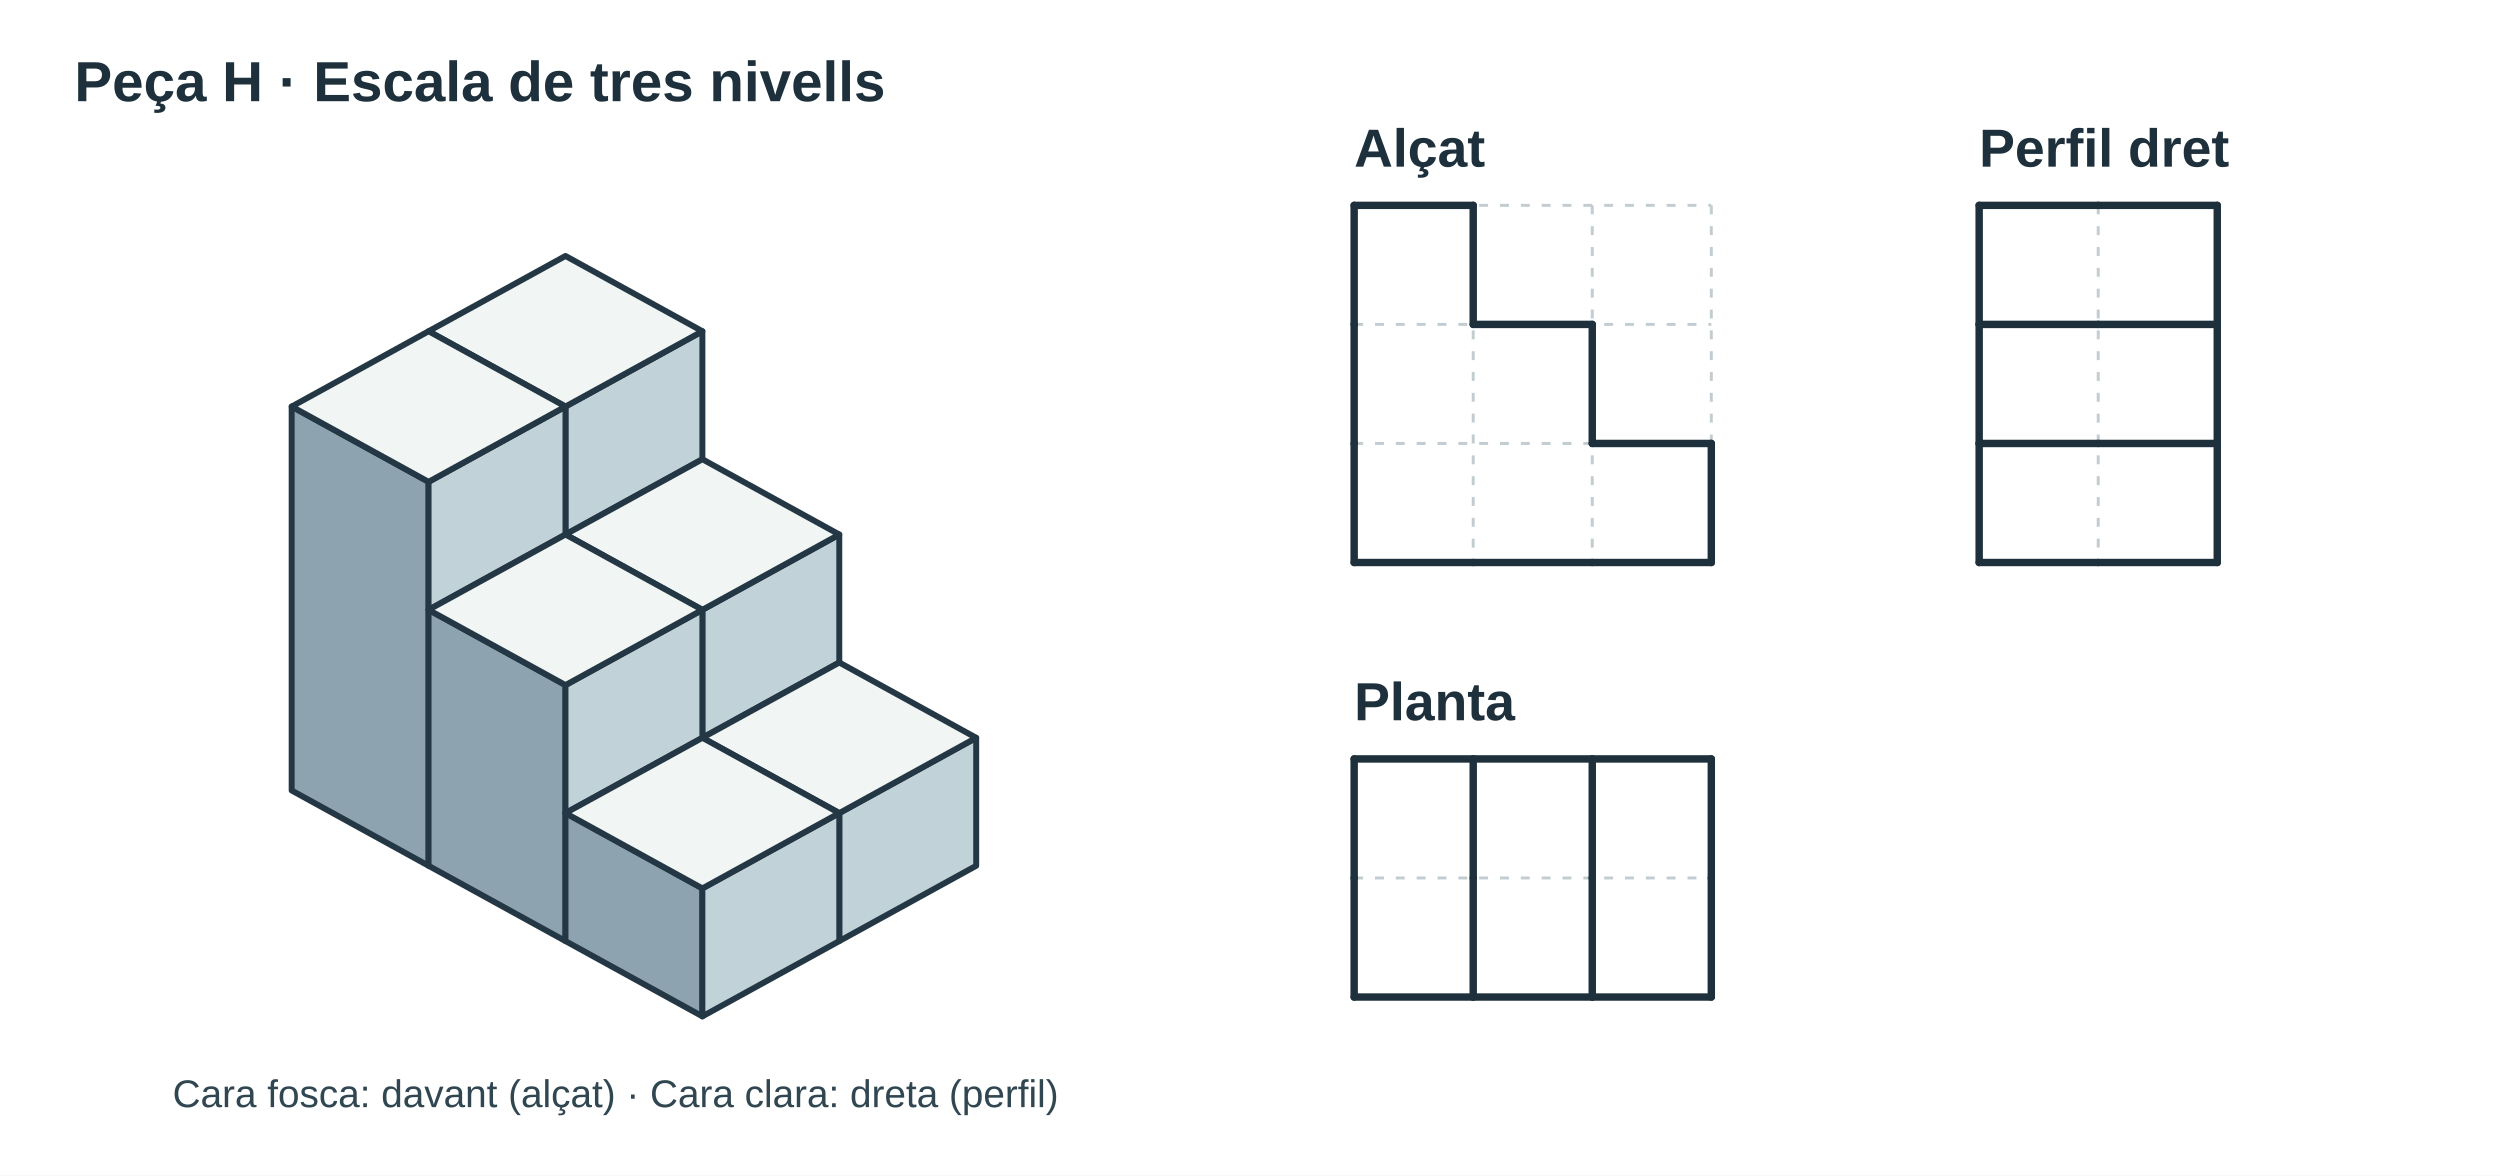
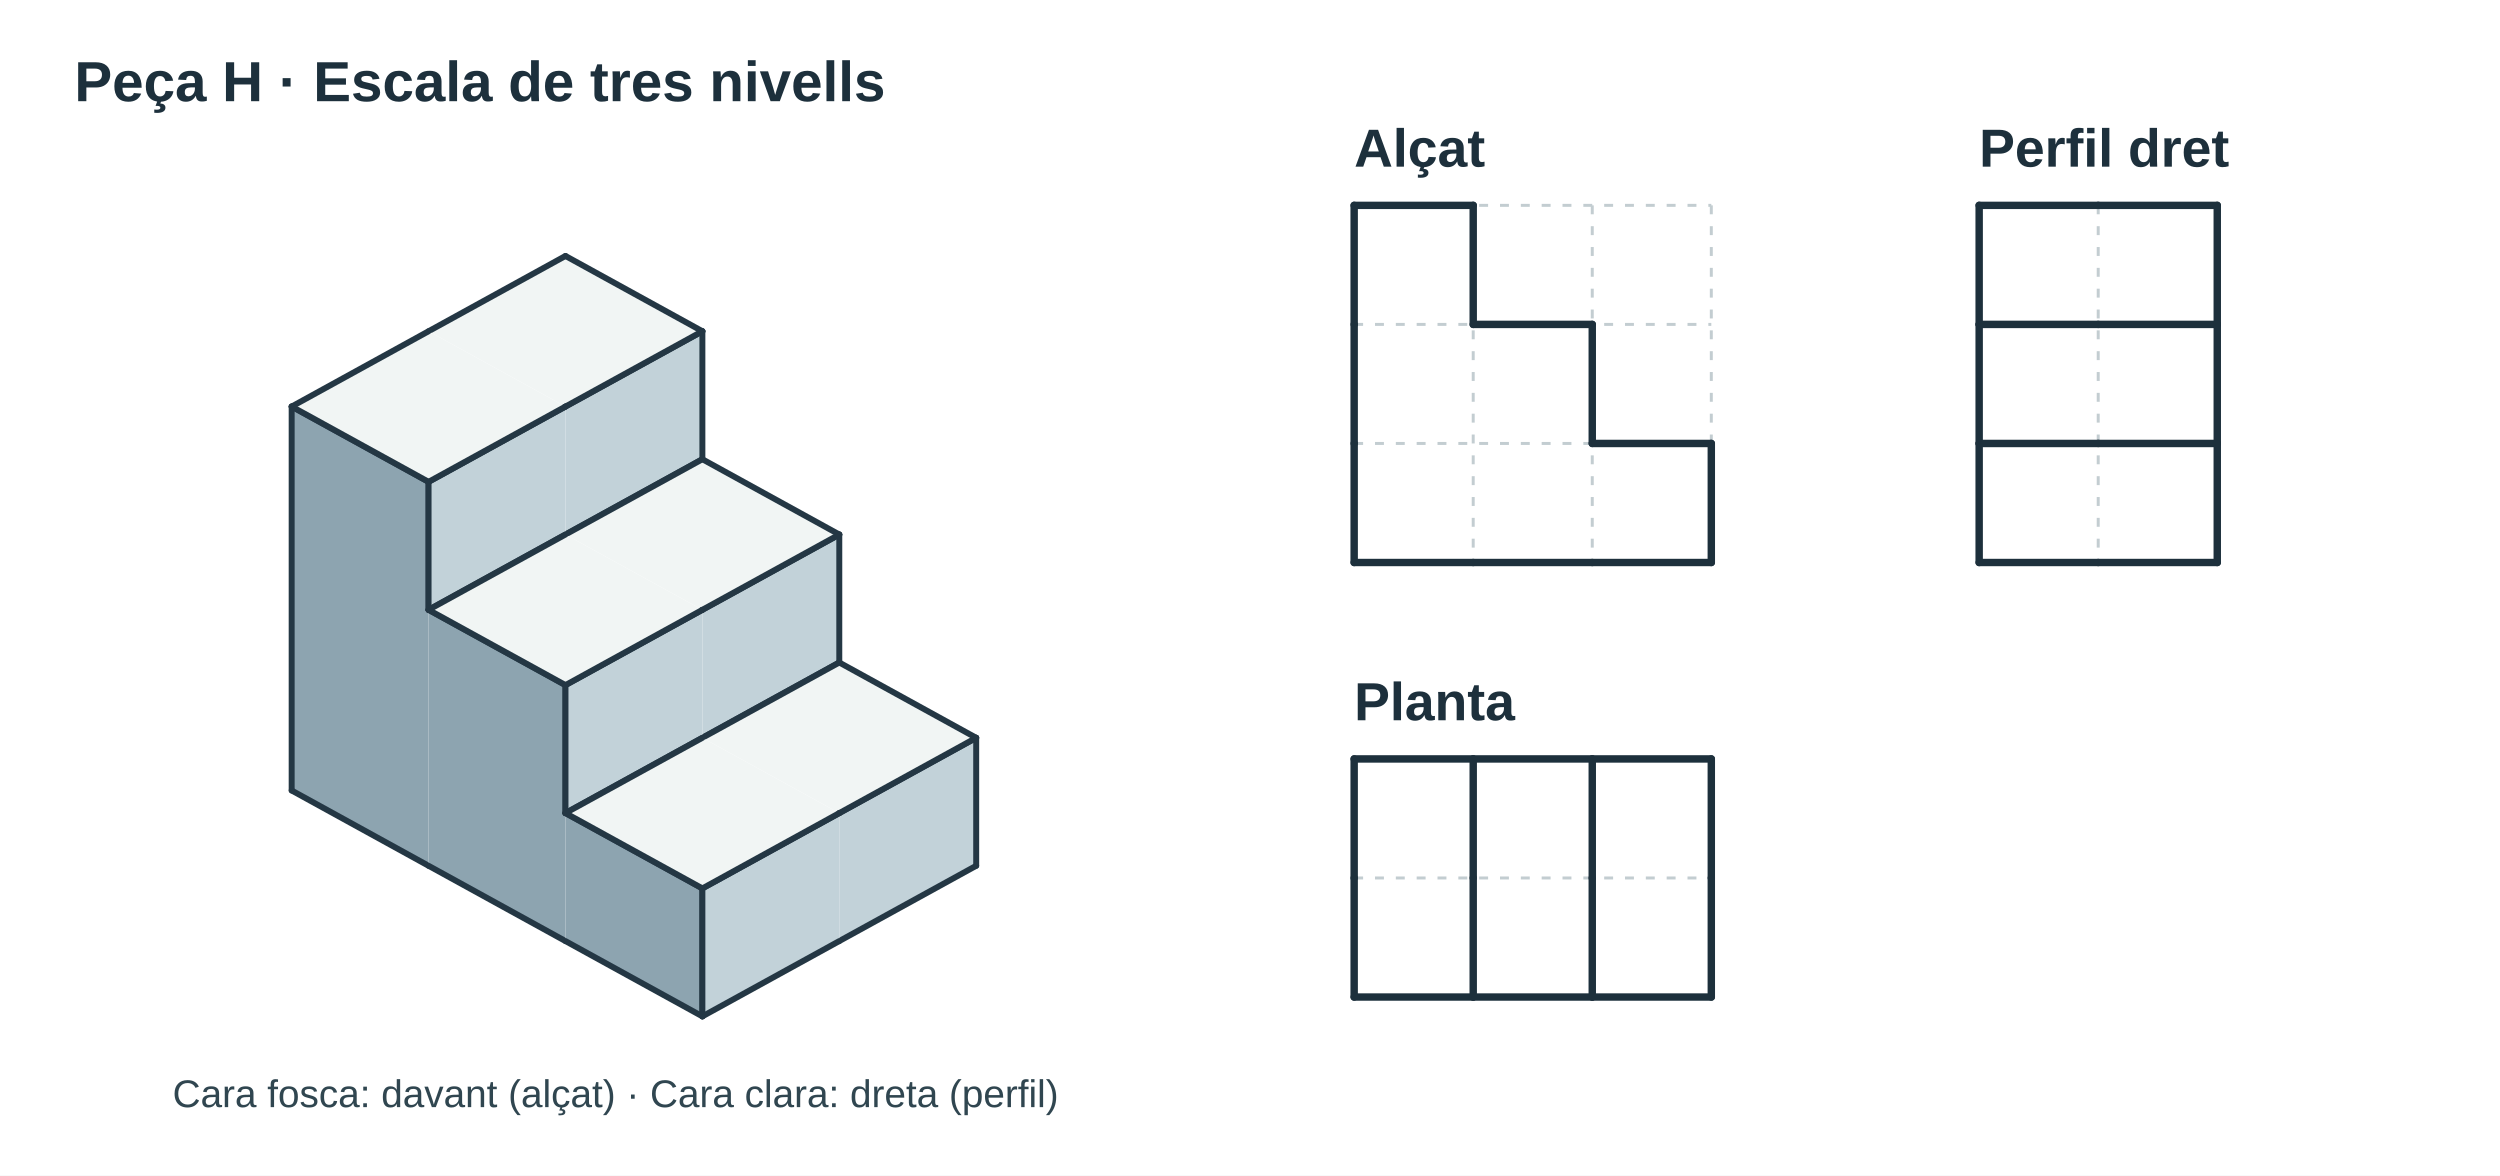
<svg xmlns="http://www.w3.org/2000/svg" width="840" height="395" viewBox="0 0 840 395" role="img" aria-labelledby="title desc">
  <rect width="840" height="395" fill="white" />
  <text x="25" y="34" font-family="Arial,sans-serif" font-size="19" font-weight="bold" fill="#1d303c">Peça H · Escala de tres nivells</text>
  <text x="58" y="372" font-family="Arial,sans-serif" font-size="13" fill="#304650">Cara fosca: davant (alçat) · Cara clara: dreta (perfil)</text>
-   <polygon points="190.0,136.6 236.0,111.3 236.0,154.3 190.0,179.6" fill="#c2d2d9" stroke="#243744" stroke-width="2" stroke-linejoin="round" />
-   <polygon points="144.0,111.3 190.0,136.6 236.0,111.3 190.0,86.0" fill="#f1f5f4" stroke="#243744" stroke-width="2" stroke-linejoin="round" />
-   <polygon points="236.0,204.9 282.0,179.6 282.0,222.6 236.0,247.9" fill="#c2d2d9" stroke="#243744" stroke-width="2" stroke-linejoin="round" />
-   <polygon points="190.0,179.6 236.0,204.9 282.0,179.6 236.0,154.3" fill="#f1f5f4" stroke="#243744" stroke-width="2" stroke-linejoin="round" />
-   <polygon points="282.0,273.2 328.0,247.9 328.0,290.9 282.0,316.2" fill="#c2d2d9" stroke="#243744" stroke-width="2" stroke-linejoin="round" />
-   <polygon points="236.0,247.9 282.0,273.2 328.0,247.9 282.0,222.6" fill="#f1f5f4" stroke="#243744" stroke-width="2" stroke-linejoin="round" />
-   <polygon points="98.0,136.6 144.0,161.9 144.0,290.9 98.0,265.6" fill="#8da4b0" stroke="#243744" stroke-width="2" stroke-linejoin="round" />
-   <polygon points="144.0,161.9 190.0,136.6 190.0,179.6 144.0,204.9" fill="#c2d2d9" stroke="#243744" stroke-width="2" stroke-linejoin="round" />
-   <polygon points="98.0,136.6 144.0,161.9 190.0,136.6 144.0,111.3" fill="#f1f5f4" stroke="#243744" stroke-width="2" stroke-linejoin="round" />
-   <polygon points="144.0,204.9 190.0,230.2 190.0,316.2 144.0,290.9" fill="#8da4b0" stroke="#243744" stroke-width="2" stroke-linejoin="round" />
-   <polygon points="190.0,230.2 236.0,204.9 236.0,247.9 190.0,273.2" fill="#c2d2d9" stroke="#243744" stroke-width="2" stroke-linejoin="round" />
-   <polygon points="144.0,204.9 190.0,230.2 236.0,204.9 190.0,179.6" fill="#f1f5f4" stroke="#243744" stroke-width="2" stroke-linejoin="round" />
-   <polygon points="190.0,273.2 236.0,298.5 236.0,341.5 190.0,316.2" fill="#8da4b0" stroke="#243744" stroke-width="2" stroke-linejoin="round" />
-   <polygon points="236.0,298.5 282.0,273.2 282.0,316.2 236.0,341.5" fill="#c2d2d9" stroke="#243744" stroke-width="2" stroke-linejoin="round" />
-   <polygon points="190.0,273.2 236.0,298.5 282.0,273.2 236.0,247.9" fill="#f1f5f4" stroke="#243744" stroke-width="2" stroke-linejoin="round" />
+   <polygon points="190.0,136.6 236.0,111.3 236.0,154.3 190.0,179.6" fill="#c2d2d9" />
+   <line x1="190.0" y1="136.6" x2="236.0" y2="111.3" stroke="#243744" stroke-width="2" stroke-linecap="round" />
+   <line x1="236.0" y1="111.3" x2="236.0" y2="154.3" stroke="#243744" stroke-width="2" stroke-linecap="round" />
+   <line x1="236.0" y1="154.3" x2="190.0" y2="179.6" stroke="#243744" stroke-width="2" stroke-linecap="round" />
+   <polygon points="144.0,111.3 190.0,136.6 236.0,111.3 190.0,86.0" fill="#f1f5f4" />
+   <line x1="190.0" y1="136.6" x2="236.0" y2="111.3" stroke="#243744" stroke-width="2" stroke-linecap="round" />
+   <line x1="236.0" y1="111.3" x2="190.0" y2="86.0" stroke="#243744" stroke-width="2" stroke-linecap="round" />
+   <line x1="190.0" y1="86.0" x2="144.0" y2="111.3" stroke="#243744" stroke-width="2" stroke-linecap="round" />
+   <polygon points="236.0,204.9 282.0,179.6 282.0,222.6 236.0,247.9" fill="#c2d2d9" />
+   <line x1="236.0" y1="204.9" x2="282.0" y2="179.6" stroke="#243744" stroke-width="2" stroke-linecap="round" />
+   <line x1="282.0" y1="179.6" x2="282.0" y2="222.6" stroke="#243744" stroke-width="2" stroke-linecap="round" />
+   <line x1="282.0" y1="222.6" x2="236.0" y2="247.9" stroke="#243744" stroke-width="2" stroke-linecap="round" />
+   <polygon points="190.0,179.6 236.0,204.9 282.0,179.6 236.0,154.3" fill="#f1f5f4" />
+   <line x1="236.0" y1="204.9" x2="282.0" y2="179.6" stroke="#243744" stroke-width="2" stroke-linecap="round" />
+   <line x1="282.0" y1="179.6" x2="236.0" y2="154.3" stroke="#243744" stroke-width="2" stroke-linecap="round" />
+   <line x1="236.0" y1="154.3" x2="190.0" y2="179.6" stroke="#243744" stroke-width="2" stroke-linecap="round" />
+   <polygon points="282.0,273.2 328.0,247.9 328.0,290.9 282.0,316.2" fill="#c2d2d9" />
+   <line x1="282.0" y1="273.2" x2="328.0" y2="247.9" stroke="#243744" stroke-width="2" stroke-linecap="round" />
+   <line x1="328.0" y1="247.9" x2="328.0" y2="290.9" stroke="#243744" stroke-width="2" stroke-linecap="round" />
+   <line x1="328.0" y1="290.9" x2="282.0" y2="316.2" stroke="#243744" stroke-width="2" stroke-linecap="round" />
+   <polygon points="236.0,247.9 282.0,273.2 328.0,247.9 282.0,222.6" fill="#f1f5f4" />
+   <line x1="282.0" y1="273.2" x2="328.0" y2="247.9" stroke="#243744" stroke-width="2" stroke-linecap="round" />
+   <line x1="328.0" y1="247.9" x2="282.0" y2="222.6" stroke="#243744" stroke-width="2" stroke-linecap="round" />
+   <line x1="282.0" y1="222.6" x2="236.0" y2="247.9" stroke="#243744" stroke-width="2" stroke-linecap="round" />
+   <polygon points="98.0,136.6 144.0,161.9 144.0,290.9 98.0,265.6" fill="#8da4b0" />
+   <line x1="98.0" y1="136.6" x2="144.0" y2="161.9" stroke="#243744" stroke-width="2" stroke-linecap="round" />
+   <line x1="144.0" y1="161.9" x2="144.0" y2="204.9" stroke="#243744" stroke-width="2" stroke-linecap="round" />
+   <line x1="144.0" y1="290.9" x2="98.0" y2="265.6" stroke="#243744" stroke-width="2" stroke-linecap="round" />
+   <line x1="98.0" y1="265.6" x2="98.0" y2="136.6" stroke="#243744" stroke-width="2" stroke-linecap="round" />
+   <polygon points="144.0,161.9 190.0,136.6 190.0,179.6 144.0,204.9" fill="#c2d2d9" />
+   <line x1="144.0" y1="161.9" x2="190.0" y2="136.6" stroke="#243744" stroke-width="2" stroke-linecap="round" />
+   <line x1="190.0" y1="179.6" x2="144.0" y2="204.9" stroke="#243744" stroke-width="2" stroke-linecap="round" />
+   <line x1="144.0" y1="204.9" x2="144.0" y2="161.9" stroke="#243744" stroke-width="2" stroke-linecap="round" />
+   <polygon points="98.0,136.6 144.0,161.9 190.0,136.6 144.0,111.3" fill="#f1f5f4" />
+   <line x1="98.0" y1="136.6" x2="144.0" y2="161.9" stroke="#243744" stroke-width="2" stroke-linecap="round" />
+   <line x1="144.0" y1="161.9" x2="190.0" y2="136.6" stroke="#243744" stroke-width="2" stroke-linecap="round" />
+   <line x1="144.0" y1="111.3" x2="98.0" y2="136.6" stroke="#243744" stroke-width="2" stroke-linecap="round" />
+   <polygon points="144.0,204.9 190.0,230.2 190.0,316.2 144.0,290.9" fill="#8da4b0" />
+   <line x1="144.0" y1="204.9" x2="190.0" y2="230.2" stroke="#243744" stroke-width="2" stroke-linecap="round" />
+   <line x1="190.0" y1="230.2" x2="190.0" y2="273.2" stroke="#243744" stroke-width="2" stroke-linecap="round" />
+   <line x1="190.0" y1="316.2" x2="144.0" y2="290.9" stroke="#243744" stroke-width="2" stroke-linecap="round" />
+   <polygon points="190.0,230.2 236.0,204.9 236.0,247.9 190.0,273.2" fill="#c2d2d9" />
+   <line x1="190.0" y1="230.2" x2="236.0" y2="204.9" stroke="#243744" stroke-width="2" stroke-linecap="round" />
+   <line x1="236.0" y1="247.9" x2="190.0" y2="273.2" stroke="#243744" stroke-width="2" stroke-linecap="round" />
+   <line x1="190.0" y1="273.2" x2="190.0" y2="230.2" stroke="#243744" stroke-width="2" stroke-linecap="round" />
+   <polygon points="144.0,204.9 190.0,230.2 236.0,204.9 190.0,179.6" fill="#f1f5f4" />
+   <line x1="144.0" y1="204.9" x2="190.0" y2="230.2" stroke="#243744" stroke-width="2" stroke-linecap="round" />
+   <line x1="190.0" y1="230.2" x2="236.0" y2="204.9" stroke="#243744" stroke-width="2" stroke-linecap="round" />
+   <line x1="190.0" y1="179.6" x2="144.0" y2="204.9" stroke="#243744" stroke-width="2" stroke-linecap="round" />
+   <polygon points="190.0,273.2 236.0,298.5 236.0,341.5 190.0,316.2" fill="#8da4b0" />
+   <line x1="190.0" y1="273.2" x2="236.0" y2="298.5" stroke="#243744" stroke-width="2" stroke-linecap="round" />
+   <line x1="236.0" y1="298.5" x2="236.0" y2="341.5" stroke="#243744" stroke-width="2" stroke-linecap="round" />
+   <line x1="236.0" y1="341.5" x2="190.0" y2="316.2" stroke="#243744" stroke-width="2" stroke-linecap="round" />
+   <polygon points="236.0,298.5 282.0,273.2 282.0,316.2 236.0,341.5" fill="#c2d2d9" />
+   <line x1="236.0" y1="298.5" x2="282.0" y2="273.2" stroke="#243744" stroke-width="2" stroke-linecap="round" />
+   <line x1="282.0" y1="316.2" x2="236.0" y2="341.5" stroke="#243744" stroke-width="2" stroke-linecap="round" />
+   <line x1="236.0" y1="341.5" x2="236.0" y2="298.5" stroke="#243744" stroke-width="2" stroke-linecap="round" />
+   <polygon points="190.0,273.2 236.0,298.5 282.0,273.2 236.0,247.9" fill="#f1f5f4" />
+   <line x1="190.0" y1="273.2" x2="236.0" y2="298.5" stroke="#243744" stroke-width="2" stroke-linecap="round" />
+   <line x1="236.0" y1="298.5" x2="282.0" y2="273.2" stroke="#243744" stroke-width="2" stroke-linecap="round" />
+   <line x1="236.0" y1="247.9" x2="190.0" y2="273.2" stroke="#243744" stroke-width="2" stroke-linecap="round" />
  <text x="455" y="56" font-family="Arial,sans-serif" font-size="18" font-weight="bold" fill="#1d303c">Alçat</text>
  <text x="665" y="56" font-family="Arial,sans-serif" font-size="18" font-weight="bold" fill="#1d303c">Perfil dret</text>
  <text x="455" y="242" font-family="Arial,sans-serif" font-size="18" font-weight="bold" fill="#1d303c">Planta</text>
  <line x1="455" y1="69" x2="455" y2="189" stroke="#c3cdd1" stroke-width="1" stroke-dasharray="3 4" />
  <line x1="495" y1="69" x2="495" y2="189" stroke="#c3cdd1" stroke-width="1" stroke-dasharray="3 4" />
  <line x1="535" y1="69" x2="535" y2="189" stroke="#c3cdd1" stroke-width="1" stroke-dasharray="3 4" />
  <line x1="575" y1="69" x2="575" y2="189" stroke="#c3cdd1" stroke-width="1" stroke-dasharray="3 4" />
  <line x1="455" y1="69" x2="575" y2="69" stroke="#c3cdd1" stroke-width="1" stroke-dasharray="3 4" />
  <line x1="455" y1="109" x2="575" y2="109" stroke="#c3cdd1" stroke-width="1" stroke-dasharray="3 4" />
  <line x1="455" y1="149" x2="575" y2="149" stroke="#c3cdd1" stroke-width="1" stroke-dasharray="3 4" />
  <line x1="455" y1="189" x2="575" y2="189" stroke="#c3cdd1" stroke-width="1" stroke-dasharray="3 4" />
-   <line x1="455" y1="69" x2="495" y2="69" stroke="#1d303c" stroke-width="2.5" stroke-linecap="round" />
-   <line x1="455" y1="69" x2="455" y2="109" stroke="#1d303c" stroke-width="2.5" stroke-linecap="round" />
-   <line x1="495" y1="69" x2="495" y2="109" stroke="#1d303c" stroke-width="2.5" stroke-linecap="round" />
-   <line x1="455" y1="109" x2="455" y2="149" stroke="#1d303c" stroke-width="2.5" stroke-linecap="round" />
-   <line x1="495" y1="109" x2="535" y2="109" stroke="#1d303c" stroke-width="2.5" stroke-linecap="round" />
-   <line x1="535" y1="109" x2="535" y2="149" stroke="#1d303c" stroke-width="2.5" stroke-linecap="round" />
-   <line x1="455" y1="149" x2="455" y2="189" stroke="#1d303c" stroke-width="2.5" stroke-linecap="round" />
-   <line x1="455" y1="189" x2="495" y2="189" stroke="#1d303c" stroke-width="2.5" stroke-linecap="round" />
-   <line x1="495" y1="189" x2="535" y2="189" stroke="#1d303c" stroke-width="2.5" stroke-linecap="round" />
-   <line x1="535" y1="149" x2="575" y2="149" stroke="#1d303c" stroke-width="2.5" stroke-linecap="round" />
-   <line x1="535" y1="189" x2="575" y2="189" stroke="#1d303c" stroke-width="2.5" stroke-linecap="round" />
-   <line x1="575" y1="149" x2="575" y2="189" stroke="#1d303c" stroke-width="2.5" stroke-linecap="round" />
  <line x1="665" y1="69" x2="665" y2="189" stroke="#c3cdd1" stroke-width="1" stroke-dasharray="3 4" />
  <line x1="705" y1="69" x2="705" y2="189" stroke="#c3cdd1" stroke-width="1" stroke-dasharray="3 4" />
  <line x1="745" y1="69" x2="745" y2="189" stroke="#c3cdd1" stroke-width="1" stroke-dasharray="3 4" />
  <line x1="665" y1="69" x2="745" y2="69" stroke="#c3cdd1" stroke-width="1" stroke-dasharray="3 4" />
  <line x1="665" y1="109" x2="745" y2="109" stroke="#c3cdd1" stroke-width="1" stroke-dasharray="3 4" />
  <line x1="665" y1="149" x2="745" y2="149" stroke="#c3cdd1" stroke-width="1" stroke-dasharray="3 4" />
  <line x1="665" y1="189" x2="745" y2="189" stroke="#c3cdd1" stroke-width="1" stroke-dasharray="3 4" />
-   <line x1="665" y1="69" x2="705" y2="69" stroke="#1d303c" stroke-width="2.5" stroke-linecap="round" />
-   <line x1="665" y1="69" x2="665" y2="109" stroke="#1d303c" stroke-width="2.5" stroke-linecap="round" />
-   <line x1="705" y1="69" x2="745" y2="69" stroke="#1d303c" stroke-width="2.5" stroke-linecap="round" />
-   <line x1="745" y1="69" x2="745" y2="109" stroke="#1d303c" stroke-width="2.5" stroke-linecap="round" />
-   <line x1="665" y1="109" x2="705" y2="109" stroke="#1d303c" stroke-width="2.5" stroke-linecap="round" />
-   <line x1="665" y1="109" x2="665" y2="149" stroke="#1d303c" stroke-width="2.5" stroke-linecap="round" />
-   <line x1="705" y1="109" x2="745" y2="109" stroke="#1d303c" stroke-width="2.5" stroke-linecap="round" />
-   <line x1="745" y1="109" x2="745" y2="149" stroke="#1d303c" stroke-width="2.5" stroke-linecap="round" />
-   <line x1="665" y1="149" x2="705" y2="149" stroke="#1d303c" stroke-width="2.5" stroke-linecap="round" />
-   <line x1="665" y1="149" x2="665" y2="189" stroke="#1d303c" stroke-width="2.5" stroke-linecap="round" />
-   <line x1="665" y1="189" x2="705" y2="189" stroke="#1d303c" stroke-width="2.5" stroke-linecap="round" />
-   <line x1="705" y1="149" x2="745" y2="149" stroke="#1d303c" stroke-width="2.5" stroke-linecap="round" />
-   <line x1="705" y1="189" x2="745" y2="189" stroke="#1d303c" stroke-width="2.5" stroke-linecap="round" />
-   <line x1="745" y1="149" x2="745" y2="189" stroke="#1d303c" stroke-width="2.5" stroke-linecap="round" />
  <line x1="455" y1="255" x2="455" y2="335" stroke="#c3cdd1" stroke-width="1" stroke-dasharray="3 4" />
  <line x1="495" y1="255" x2="495" y2="335" stroke="#c3cdd1" stroke-width="1" stroke-dasharray="3 4" />
  <line x1="535" y1="255" x2="535" y2="335" stroke="#c3cdd1" stroke-width="1" stroke-dasharray="3 4" />
  <line x1="575" y1="255" x2="575" y2="335" stroke="#c3cdd1" stroke-width="1" stroke-dasharray="3 4" />
  <line x1="455" y1="255" x2="575" y2="255" stroke="#c3cdd1" stroke-width="1" stroke-dasharray="3 4" />
  <line x1="455" y1="295" x2="575" y2="295" stroke="#c3cdd1" stroke-width="1" stroke-dasharray="3 4" />
  <line x1="455" y1="335" x2="575" y2="335" stroke="#c3cdd1" stroke-width="1" stroke-dasharray="3 4" />
-   <line x1="455" y1="255" x2="495" y2="255" stroke="#1d303c" stroke-width="2.5" stroke-linecap="round" />
-   <line x1="455" y1="255" x2="455" y2="295" stroke="#1d303c" stroke-width="2.5" stroke-linecap="round" />
-   <line x1="495" y1="255" x2="535" y2="255" stroke="#1d303c" stroke-width="2.5" stroke-linecap="round" />
-   <line x1="495" y1="255" x2="495" y2="295" stroke="#1d303c" stroke-width="2.5" stroke-linecap="round" />
-   <line x1="535" y1="255" x2="575" y2="255" stroke="#1d303c" stroke-width="2.5" stroke-linecap="round" />
-   <line x1="535" y1="255" x2="535" y2="295" stroke="#1d303c" stroke-width="2.5" stroke-linecap="round" />
-   <line x1="575" y1="255" x2="575" y2="295" stroke="#1d303c" stroke-width="2.5" stroke-linecap="round" />
-   <line x1="455" y1="295" x2="455" y2="335" stroke="#1d303c" stroke-width="2.5" stroke-linecap="round" />
-   <line x1="455" y1="335" x2="495" y2="335" stroke="#1d303c" stroke-width="2.5" stroke-linecap="round" />
-   <line x1="495" y1="295" x2="495" y2="335" stroke="#1d303c" stroke-width="2.5" stroke-linecap="round" />
-   <line x1="495" y1="335" x2="535" y2="335" stroke="#1d303c" stroke-width="2.5" stroke-linecap="round" />
-   <line x1="535" y1="295" x2="535" y2="335" stroke="#1d303c" stroke-width="2.5" stroke-linecap="round" />
-   <line x1="535" y1="335" x2="575" y2="335" stroke="#1d303c" stroke-width="2.5" stroke-linecap="round" />
-   <line x1="575" y1="295" x2="575" y2="335" stroke="#1d303c" stroke-width="2.5" stroke-linecap="round" />
+   <line x1="455.0" y1="69.0" x2="455.0" y2="109.0" stroke="#1d303c" stroke-width="2.5" stroke-linecap="round" />
+   <line x1="455.0" y1="69.0" x2="495.0" y2="69.0" stroke="#1d303c" stroke-width="2.5" stroke-linecap="round" />
+   <line x1="455.0" y1="109.0" x2="455.0" y2="149.0" stroke="#1d303c" stroke-width="2.5" stroke-linecap="round" />
+   <line x1="455.0" y1="149.0" x2="455.0" y2="189.0" stroke="#1d303c" stroke-width="2.5" stroke-linecap="round" />
+   <line x1="455.0" y1="189.0" x2="495.0" y2="189.0" stroke="#1d303c" stroke-width="2.5" stroke-linecap="round" />
+   <line x1="495.0" y1="69.0" x2="495.0" y2="109.0" stroke="#1d303c" stroke-width="2.5" stroke-linecap="round" />
+   <line x1="495.0" y1="109.0" x2="535.0" y2="109.0" stroke="#1d303c" stroke-width="2.5" stroke-linecap="round" />
+   <line x1="495.0" y1="189.0" x2="535.0" y2="189.0" stroke="#1d303c" stroke-width="2.5" stroke-linecap="round" />
+   <line x1="535.0" y1="109.0" x2="535.0" y2="149.0" stroke="#1d303c" stroke-width="2.5" stroke-linecap="round" />
+   <line x1="535.0" y1="149.0" x2="575.0" y2="149.0" stroke="#1d303c" stroke-width="2.5" stroke-linecap="round" />
+   <line x1="535.0" y1="189.0" x2="575.0" y2="189.0" stroke="#1d303c" stroke-width="2.5" stroke-linecap="round" />
+   <line x1="575.0" y1="149.0" x2="575.0" y2="189.0" stroke="#1d303c" stroke-width="2.5" stroke-linecap="round" />
+   <line x1="665.0" y1="69.0" x2="665.0" y2="109.0" stroke="#1d303c" stroke-width="2.5" stroke-linecap="round" />
+   <line x1="665.0" y1="69.0" x2="705.0" y2="69.0" stroke="#1d303c" stroke-width="2.5" stroke-linecap="round" />
+   <line x1="665.0" y1="109.0" x2="665.0" y2="149.0" stroke="#1d303c" stroke-width="2.5" stroke-linecap="round" />
+   <line x1="665.0" y1="109.0" x2="705.0" y2="109.0" stroke="#1d303c" stroke-width="2.5" stroke-linecap="round" />
+   <line x1="665.0" y1="149.0" x2="665.0" y2="189.0" stroke="#1d303c" stroke-width="2.5" stroke-linecap="round" />
+   <line x1="665.0" y1="149.0" x2="705.0" y2="149.0" stroke="#1d303c" stroke-width="2.5" stroke-linecap="round" />
+   <line x1="665.0" y1="189.0" x2="705.0" y2="189.0" stroke="#1d303c" stroke-width="2.5" stroke-linecap="round" />
+   <line x1="705.0" y1="69.0" x2="745.0" y2="69.0" stroke="#1d303c" stroke-width="2.5" stroke-linecap="round" />
+   <line x1="705.0" y1="109.0" x2="745.0" y2="109.0" stroke="#1d303c" stroke-width="2.5" stroke-linecap="round" />
+   <line x1="705.0" y1="149.0" x2="745.0" y2="149.0" stroke="#1d303c" stroke-width="2.5" stroke-linecap="round" />
+   <line x1="705.0" y1="189.0" x2="745.0" y2="189.0" stroke="#1d303c" stroke-width="2.5" stroke-linecap="round" />
+   <line x1="745.0" y1="69.0" x2="745.0" y2="109.0" stroke="#1d303c" stroke-width="2.5" stroke-linecap="round" />
+   <line x1="745.0" y1="109.0" x2="745.0" y2="149.0" stroke="#1d303c" stroke-width="2.5" stroke-linecap="round" />
+   <line x1="745.0" y1="149.0" x2="745.0" y2="189.0" stroke="#1d303c" stroke-width="2.5" stroke-linecap="round" />
+   <line x1="455.0" y1="255.0" x2="455.0" y2="295.0" stroke="#1d303c" stroke-width="2.5" stroke-linecap="round" />
+   <line x1="455.0" y1="255.0" x2="495.0" y2="255.0" stroke="#1d303c" stroke-width="2.5" stroke-linecap="round" />
+   <line x1="455.0" y1="295.0" x2="455.0" y2="335.0" stroke="#1d303c" stroke-width="2.5" stroke-linecap="round" />
+   <line x1="455.0" y1="335.0" x2="495.0" y2="335.0" stroke="#1d303c" stroke-width="2.5" stroke-linecap="round" />
+   <line x1="495.0" y1="255.0" x2="495.0" y2="295.0" stroke="#1d303c" stroke-width="2.5" stroke-linecap="round" />
+   <line x1="495.0" y1="255.0" x2="535.0" y2="255.0" stroke="#1d303c" stroke-width="2.5" stroke-linecap="round" />
+   <line x1="495.0" y1="295.0" x2="495.0" y2="335.0" stroke="#1d303c" stroke-width="2.5" stroke-linecap="round" />
+   <line x1="495.0" y1="335.0" x2="535.0" y2="335.0" stroke="#1d303c" stroke-width="2.5" stroke-linecap="round" />
+   <line x1="535.0" y1="255.0" x2="535.0" y2="295.0" stroke="#1d303c" stroke-width="2.5" stroke-linecap="round" />
+   <line x1="535.0" y1="255.0" x2="575.0" y2="255.0" stroke="#1d303c" stroke-width="2.5" stroke-linecap="round" />
+   <line x1="535.0" y1="295.0" x2="535.0" y2="335.0" stroke="#1d303c" stroke-width="2.5" stroke-linecap="round" />
+   <line x1="535.0" y1="335.0" x2="575.0" y2="335.0" stroke="#1d303c" stroke-width="2.5" stroke-linecap="round" />
+   <line x1="575.0" y1="255.0" x2="575.0" y2="295.0" stroke="#1d303c" stroke-width="2.5" stroke-linecap="round" />
+   <line x1="575.0" y1="295.0" x2="575.0" y2="335.0" stroke="#1d303c" stroke-width="2.5" stroke-linecap="round" />
</svg>
